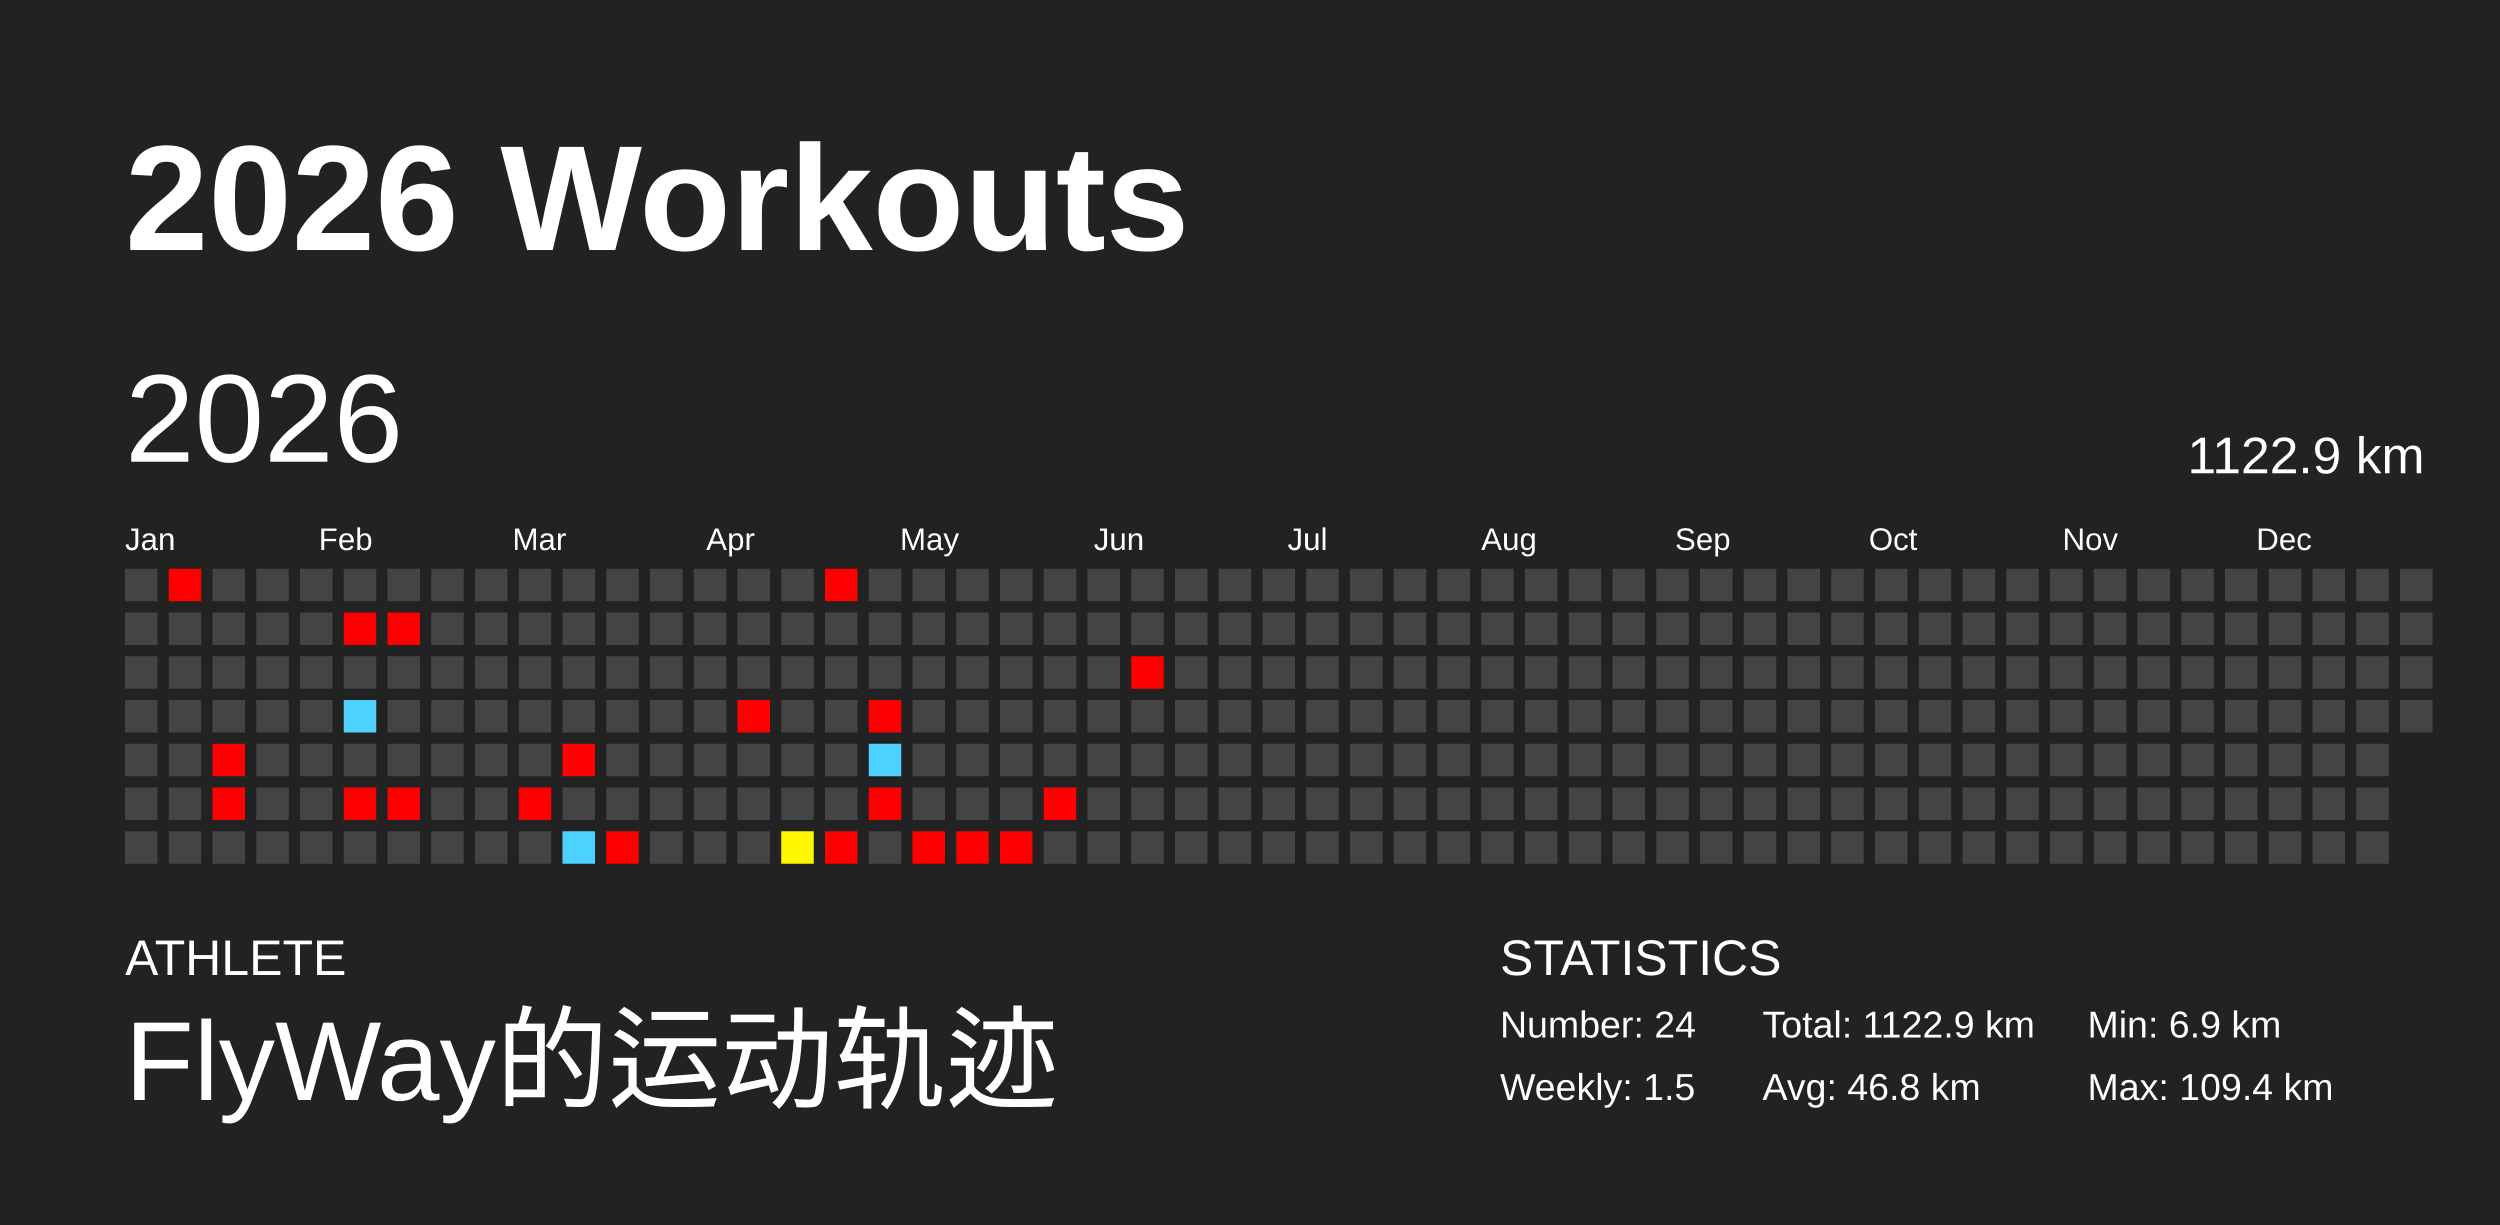
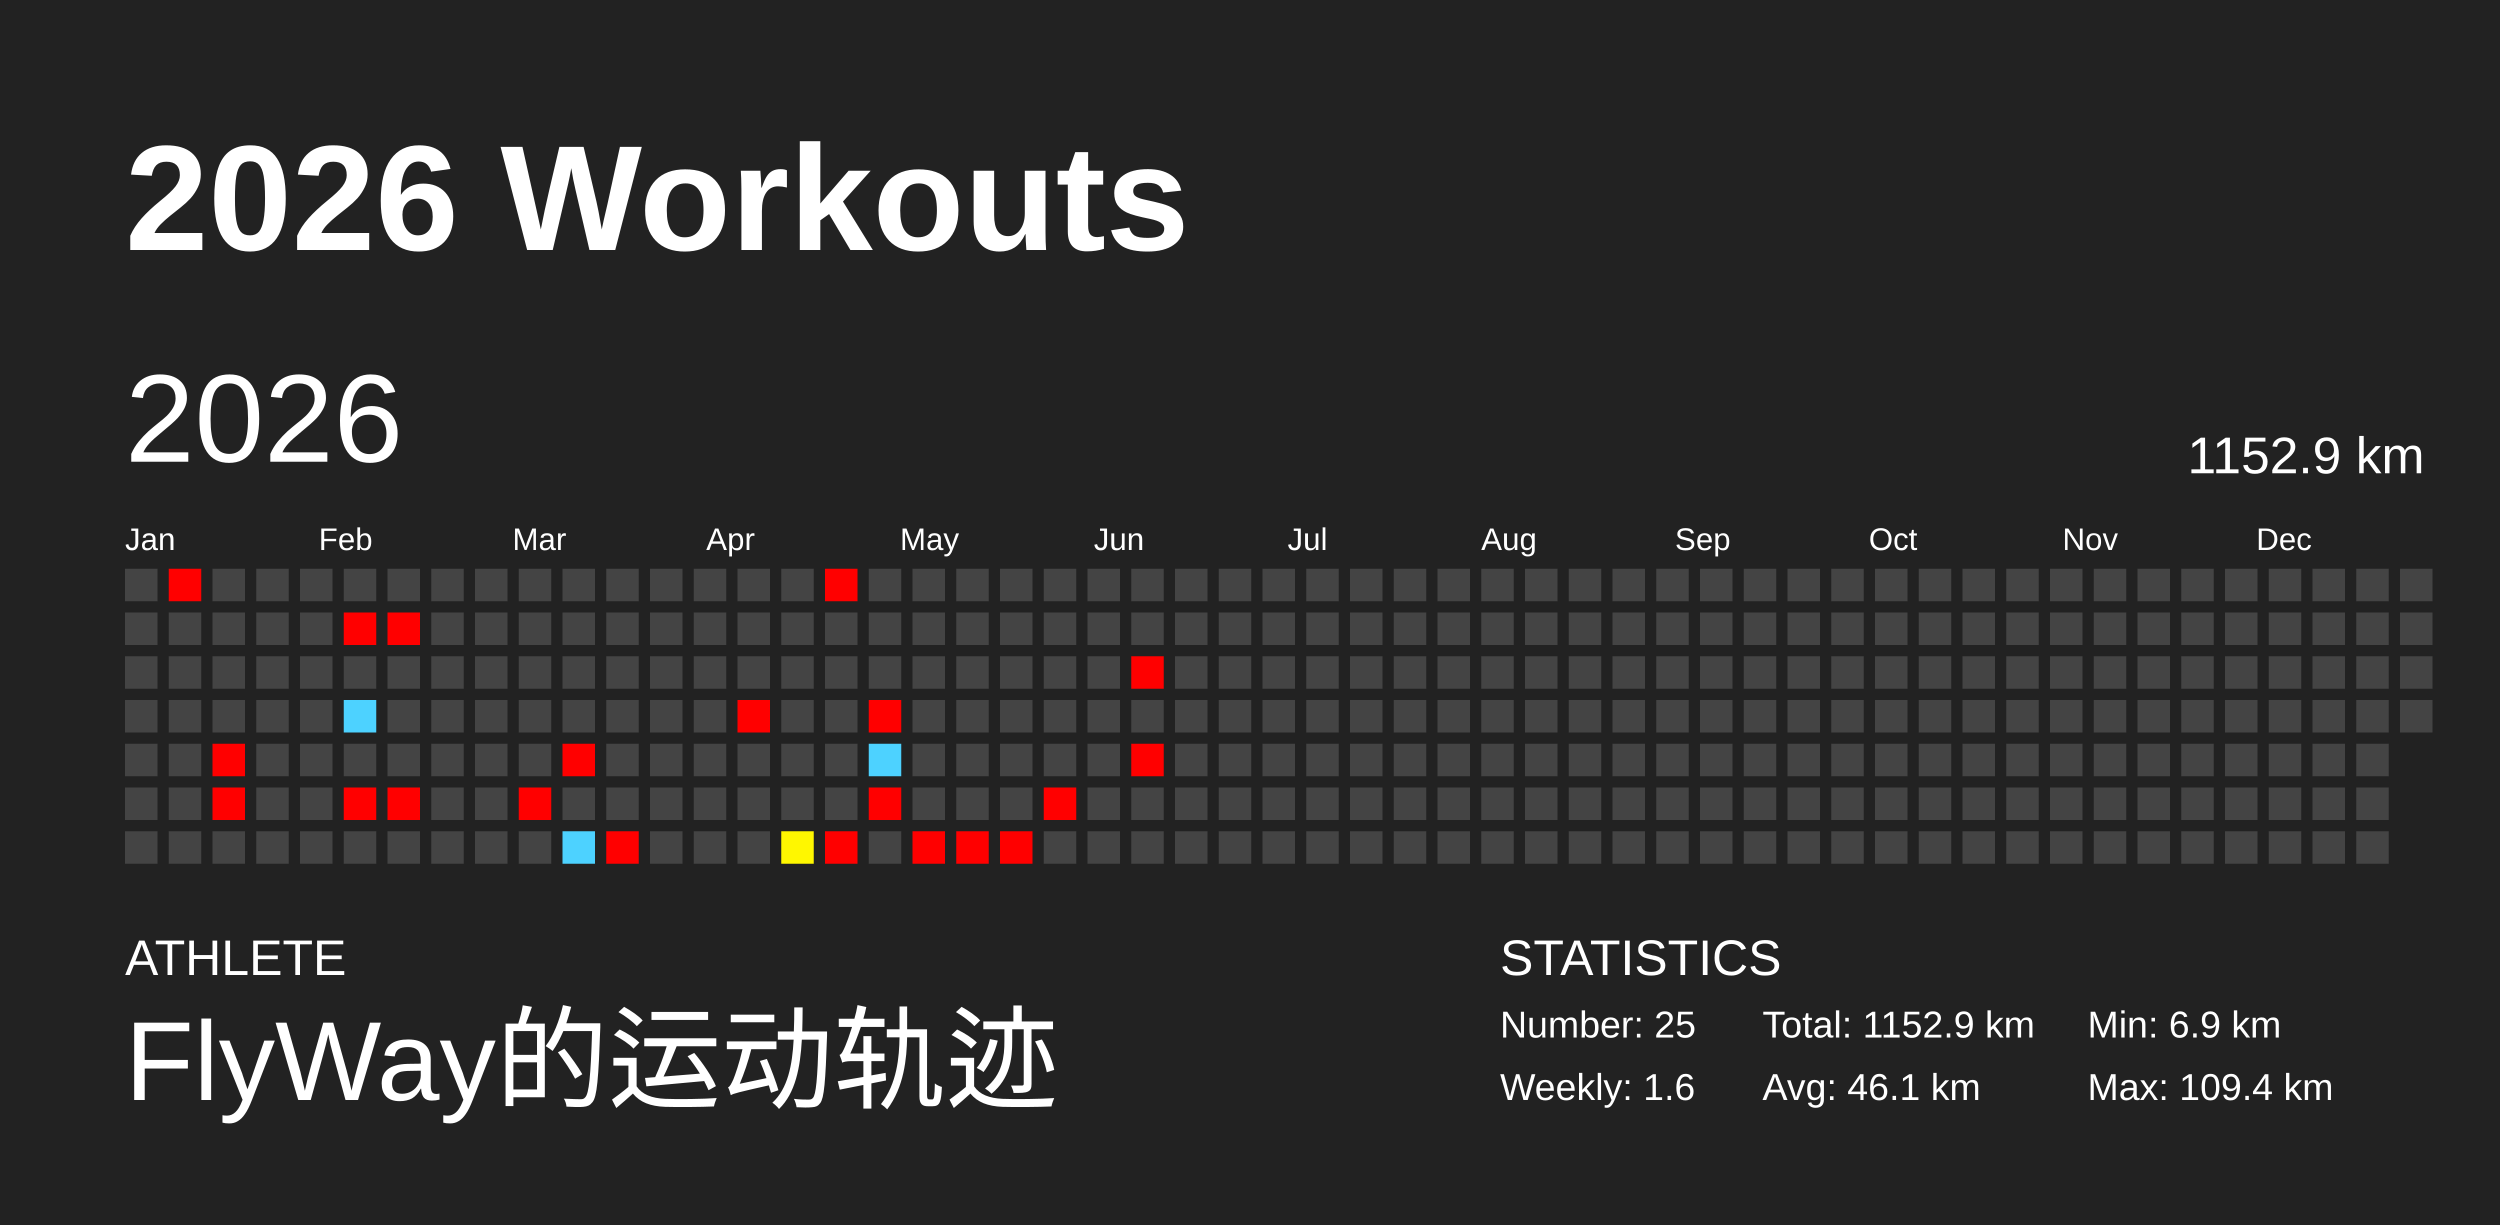
<svg xmlns="http://www.w3.org/2000/svg" baseProfile="full" height="98mm" version="1.1" viewBox="0,0,200,98" width="200mm">
  <defs />
  <rect fill="#222222" height="98" width="200" x="0" y="0" />
  <text fill="#FFFFFF" style="font-size:12px; font-family:Arial; font-weight:bold;" x="10" y="20">2026 Workouts</text>
  <text fill="#FFFFFF" style="font-size:4px; font-family:Arial" x="10" y="78">ATHLETE</text>
  <text fill="#FFFFFF" style="font-size:9px; font-family:Arial" x="10" y="88">FlyWay的运动轨迹</text>
  <text fill="#FFFFFF" style="font-size:4px; font-family:Arial" x="120" y="78">STATISTICS</text>
-   <text fill="#FFFFFF" style="font-size:3px; font-family:Arial" x="120" y="83">Number: 24</text>
-   <text fill="#FFFFFF" style="font-size:3px; font-family:Arial" x="120" y="88">Weekly: 1.5</text>
-   <text fill="#FFFFFF" style="font-size:3px; font-family:Arial" x="141" y="83">Total: 1122.9 km</text>
-   <text fill="#FFFFFF" style="font-size:3px; font-family:Arial" x="141" y="88">Avg: 46.8 km</text>
+   <text fill="#FFFFFF" style="font-size:3px; font-family:Arial" x="120" y="83">Number: 25</text>
+   <text fill="#FFFFFF" style="font-size:3px; font-family:Arial" x="120" y="88">Weekly: 1.6</text>
+   <text fill="#FFFFFF" style="font-size:3px; font-family:Arial" x="141" y="83">Total: 1152.9 km</text>
+   <text fill="#FFFFFF" style="font-size:3px; font-family:Arial" x="141" y="88">Avg: 46.1 km</text>
  <text fill="#FFFFFF" style="font-size:3px; font-family:Arial" x="167" y="83">Min: 6.9 km</text>
  <text fill="#FFFFFF" style="font-size:3px; font-family:Arial" x="167" y="88">Max: 109.4 km</text>
  <text dominant-baseline="hanging" fill="#FFFFFF" style="font-size:10.0px; font-family:Arial;" x="10" y="30">2026</text>
-   <text dominant-baseline="hanging" fill="#FFFFFF" style="font-size:4.125px; font-family:Arial;" x="175" y="35">1122.9 km</text>
+   <text dominant-baseline="hanging" fill="#FFFFFF" style="font-size:4.125px; font-family:Arial;" x="175" y="35">1152.9 km</text>
  <text fill="#FFFFFF" style="font-size:2.5px; font-family:Arial" x="10.0" y="44">Jan</text>
  <text fill="#FFFFFF" style="font-size:2.5px; font-family:Arial" x="25.5" y="44">Feb</text>
  <text fill="#FFFFFF" style="font-size:2.5px; font-family:Arial" x="41.0" y="44">Mar</text>
  <text fill="#FFFFFF" style="font-size:2.5px; font-family:Arial" x="56.5" y="44">Apr</text>
  <text fill="#FFFFFF" style="font-size:2.5px; font-family:Arial" x="72.0" y="44">May</text>
  <text fill="#FFFFFF" style="font-size:2.5px; font-family:Arial" x="87.5" y="44">Jun</text>
  <text fill="#FFFFFF" style="font-size:2.5px; font-family:Arial" x="103.0" y="44">Jul</text>
  <text fill="#FFFFFF" style="font-size:2.5px; font-family:Arial" x="118.5" y="44">Aug</text>
  <text fill="#FFFFFF" style="font-size:2.5px; font-family:Arial" x="134.0" y="44">Sep</text>
  <text fill="#FFFFFF" style="font-size:2.5px; font-family:Arial" x="149.5" y="44">Oct</text>
  <text fill="#FFFFFF" style="font-size:2.5px; font-family:Arial" x="165.0" y="44">Nov</text>
  <text fill="#FFFFFF" style="font-size:2.5px; font-family:Arial" x="180.5" y="44">Dec</text>
  <rect fill="#444444" height="2.6" width="2.6" x="10.0" y="45.5" />
  <rect fill="#444444" height="2.6" width="2.6" x="10.0" y="49.0" />
  <rect fill="#444444" height="2.6" width="2.6" x="10.0" y="52.5" />
  <rect fill="#444444" height="2.6" width="2.6" x="10.0" y="56.0" />
  <rect fill="#444444" height="2.6" width="2.6" x="10.0" y="59.5" />
  <rect fill="#444444" height="2.6" width="2.6" x="10.0" y="63.0" />
  <rect fill="#444444" height="2.6" width="2.6" x="10.0" y="66.5" />
  <rect fill="red" height="2.6" width="2.6" x="13.5" y="45.5" />
  <rect fill="#444444" height="2.6" width="2.6" x="13.5" y="49.0" />
  <rect fill="#444444" height="2.6" width="2.6" x="13.5" y="52.5" />
  <rect fill="#444444" height="2.6" width="2.6" x="13.5" y="56.0" />
  <rect fill="#444444" height="2.6" width="2.6" x="13.5" y="59.5" />
  <rect fill="#444444" height="2.6" width="2.6" x="13.5" y="63.0" />
  <rect fill="#444444" height="2.6" width="2.6" x="13.5" y="66.5" />
  <rect fill="#444444" height="2.6" width="2.6" x="17.0" y="45.5" />
  <rect fill="#444444" height="2.6" width="2.6" x="17.0" y="49.0" />
  <rect fill="#444444" height="2.6" width="2.6" x="17.0" y="52.5" />
  <rect fill="#444444" height="2.6" width="2.6" x="17.0" y="56.0" />
  <rect fill="red" height="2.6" width="2.6" x="17.0" y="59.5" />
  <rect fill="red" height="2.6" width="2.6" x="17.0" y="63.0" />
  <rect fill="#444444" height="2.6" width="2.6" x="17.0" y="66.5" />
  <rect fill="#444444" height="2.6" width="2.6" x="20.5" y="45.5" />
  <rect fill="#444444" height="2.6" width="2.6" x="20.5" y="49.0" />
  <rect fill="#444444" height="2.6" width="2.6" x="20.5" y="52.5" />
  <rect fill="#444444" height="2.6" width="2.6" x="20.5" y="56.0" />
  <rect fill="#444444" height="2.6" width="2.6" x="20.5" y="59.5" />
  <rect fill="#444444" height="2.6" width="2.6" x="20.5" y="63.0" />
  <rect fill="#444444" height="2.6" width="2.6" x="20.5" y="66.5" />
  <rect fill="#444444" height="2.6" width="2.6" x="24.0" y="45.5" />
  <rect fill="#444444" height="2.6" width="2.6" x="24.0" y="49.0" />
  <rect fill="#444444" height="2.6" width="2.6" x="24.0" y="52.5" />
  <rect fill="#444444" height="2.6" width="2.6" x="24.0" y="56.0" />
  <rect fill="#444444" height="2.6" width="2.6" x="24.0" y="59.5" />
  <rect fill="#444444" height="2.6" width="2.6" x="24.0" y="63.0" />
  <rect fill="#444444" height="2.6" width="2.6" x="24.0" y="66.5" />
  <rect fill="#444444" height="2.6" width="2.6" x="27.5" y="45.5" />
  <rect fill="red" height="2.6" width="2.6" x="27.5" y="49.0" />
  <rect fill="#444444" height="2.6" width="2.6" x="27.5" y="52.5" />
  <rect fill="#4dd2ff" height="2.6" width="2.6" x="27.5" y="56.0" />
  <rect fill="#444444" height="2.6" width="2.6" x="27.5" y="59.5" />
  <rect fill="red" height="2.6" width="2.6" x="27.5" y="63.0" />
  <rect fill="#444444" height="2.6" width="2.6" x="27.5" y="66.5" />
  <rect fill="#444444" height="2.6" width="2.6" x="31.0" y="45.5" />
  <rect fill="red" height="2.6" width="2.6" x="31.0" y="49.0" />
  <rect fill="#444444" height="2.6" width="2.6" x="31.0" y="52.5" />
  <rect fill="#444444" height="2.6" width="2.6" x="31.0" y="56.0" />
  <rect fill="#444444" height="2.6" width="2.6" x="31.0" y="59.5" />
  <rect fill="red" height="2.6" width="2.6" x="31.0" y="63.0" />
  <rect fill="#444444" height="2.6" width="2.6" x="31.0" y="66.5" />
  <rect fill="#444444" height="2.6" width="2.6" x="34.5" y="45.5" />
  <rect fill="#444444" height="2.6" width="2.6" x="34.5" y="49.0" />
  <rect fill="#444444" height="2.6" width="2.6" x="34.5" y="52.5" />
  <rect fill="#444444" height="2.6" width="2.6" x="34.5" y="56.0" />
  <rect fill="#444444" height="2.6" width="2.6" x="34.5" y="59.5" />
  <rect fill="#444444" height="2.6" width="2.6" x="34.5" y="63.0" />
  <rect fill="#444444" height="2.6" width="2.6" x="34.5" y="66.5" />
  <rect fill="#444444" height="2.6" width="2.6" x="38.0" y="45.5" />
  <rect fill="#444444" height="2.6" width="2.6" x="38.0" y="49.0" />
  <rect fill="#444444" height="2.6" width="2.6" x="38.0" y="52.5" />
  <rect fill="#444444" height="2.6" width="2.6" x="38.0" y="56.0" />
  <rect fill="#444444" height="2.6" width="2.6" x="38.0" y="59.5" />
  <rect fill="#444444" height="2.6" width="2.6" x="38.0" y="63.0" />
  <rect fill="#444444" height="2.6" width="2.6" x="38.0" y="66.5" />
  <rect fill="#444444" height="2.6" width="2.6" x="41.5" y="45.5" />
  <rect fill="#444444" height="2.6" width="2.6" x="41.5" y="49.0" />
  <rect fill="#444444" height="2.6" width="2.6" x="41.5" y="52.5" />
  <rect fill="#444444" height="2.6" width="2.6" x="41.5" y="56.0" />
  <rect fill="#444444" height="2.6" width="2.6" x="41.5" y="59.5" />
  <rect fill="red" height="2.6" width="2.6" x="41.5" y="63.0" />
  <rect fill="#444444" height="2.6" width="2.6" x="41.5" y="66.5" />
  <rect fill="#444444" height="2.6" width="2.6" x="45.0" y="45.5" />
  <rect fill="#444444" height="2.6" width="2.6" x="45.0" y="49.0" />
  <rect fill="#444444" height="2.6" width="2.6" x="45.0" y="52.5" />
  <rect fill="#444444" height="2.6" width="2.6" x="45.0" y="56.0" />
  <rect fill="red" height="2.6" width="2.6" x="45.0" y="59.5" />
  <rect fill="#444444" height="2.6" width="2.6" x="45.0" y="63.0" />
  <rect fill="#4dd2ff" height="2.6" width="2.6" x="45.0" y="66.5" />
  <rect fill="#444444" height="2.6" width="2.6" x="48.5" y="45.5" />
  <rect fill="#444444" height="2.6" width="2.6" x="48.5" y="49.0" />
  <rect fill="#444444" height="2.6" width="2.6" x="48.5" y="52.5" />
  <rect fill="#444444" height="2.6" width="2.6" x="48.5" y="56.0" />
  <rect fill="#444444" height="2.6" width="2.6" x="48.5" y="59.5" />
  <rect fill="#444444" height="2.6" width="2.6" x="48.5" y="63.0" />
  <rect fill="red" height="2.6" width="2.6" x="48.5" y="66.5" />
  <rect fill="#444444" height="2.6" width="2.6" x="52.0" y="45.5" />
  <rect fill="#444444" height="2.6" width="2.6" x="52.0" y="49.0" />
  <rect fill="#444444" height="2.6" width="2.6" x="52.0" y="52.5" />
  <rect fill="#444444" height="2.6" width="2.6" x="52.0" y="56.0" />
  <rect fill="#444444" height="2.6" width="2.6" x="52.0" y="59.5" />
  <rect fill="#444444" height="2.6" width="2.6" x="52.0" y="63.0" />
  <rect fill="#444444" height="2.6" width="2.6" x="52.0" y="66.5" />
  <rect fill="#444444" height="2.6" width="2.6" x="55.5" y="45.5" />
  <rect fill="#444444" height="2.6" width="2.6" x="55.5" y="49.0" />
  <rect fill="#444444" height="2.6" width="2.6" x="55.5" y="52.5" />
  <rect fill="#444444" height="2.6" width="2.6" x="55.5" y="56.0" />
  <rect fill="#444444" height="2.6" width="2.6" x="55.5" y="59.5" />
  <rect fill="#444444" height="2.6" width="2.6" x="55.5" y="63.0" />
  <rect fill="#444444" height="2.6" width="2.6" x="55.5" y="66.5" />
  <rect fill="#444444" height="2.6" width="2.6" x="59.0" y="45.5" />
  <rect fill="#444444" height="2.6" width="2.6" x="59.0" y="49.0" />
  <rect fill="#444444" height="2.6" width="2.6" x="59.0" y="52.5" />
  <rect fill="red" height="2.6" width="2.6" x="59.0" y="56.0" />
  <rect fill="#444444" height="2.6" width="2.6" x="59.0" y="59.5" />
  <rect fill="#444444" height="2.6" width="2.6" x="59.0" y="63.0" />
  <rect fill="#444444" height="2.6" width="2.6" x="59.0" y="66.5" />
  <rect fill="#444444" height="2.6" width="2.6" x="62.5" y="45.5" />
  <rect fill="#444444" height="2.6" width="2.6" x="62.5" y="49.0" />
  <rect fill="#444444" height="2.6" width="2.6" x="62.5" y="52.5" />
  <rect fill="#444444" height="2.6" width="2.6" x="62.5" y="56.0" />
  <rect fill="#444444" height="2.6" width="2.6" x="62.5" y="59.5" />
  <rect fill="#444444" height="2.6" width="2.6" x="62.5" y="63.0" />
  <rect fill="#fff700" height="2.6" width="2.6" x="62.5" y="66.5" />
  <rect fill="red" height="2.6" width="2.6" x="66.0" y="45.5" />
  <rect fill="#444444" height="2.6" width="2.6" x="66.0" y="49.0" />
  <rect fill="#444444" height="2.6" width="2.6" x="66.0" y="52.5" />
  <rect fill="#444444" height="2.6" width="2.6" x="66.0" y="56.0" />
  <rect fill="#444444" height="2.6" width="2.6" x="66.0" y="59.5" />
  <rect fill="#444444" height="2.6" width="2.6" x="66.0" y="63.0" />
  <rect fill="red" height="2.6" width="2.6" x="66.0" y="66.5" />
  <rect fill="#444444" height="2.6" width="2.6" x="69.5" y="45.5" />
  <rect fill="#444444" height="2.6" width="2.6" x="69.5" y="49.0" />
  <rect fill="#444444" height="2.6" width="2.6" x="69.5" y="52.5" />
  <rect fill="red" height="2.6" width="2.6" x="69.5" y="56.0" />
  <rect fill="#4dd2ff" height="2.6" width="2.6" x="69.5" y="59.5" />
  <rect fill="red" height="2.6" width="2.6" x="69.5" y="63.0" />
  <rect fill="#444444" height="2.6" width="2.6" x="69.5" y="66.5" />
  <rect fill="#444444" height="2.6" width="2.6" x="73.0" y="45.5" />
  <rect fill="#444444" height="2.6" width="2.6" x="73.0" y="49.0" />
  <rect fill="#444444" height="2.6" width="2.6" x="73.0" y="52.5" />
  <rect fill="#444444" height="2.6" width="2.6" x="73.0" y="56.0" />
  <rect fill="#444444" height="2.6" width="2.6" x="73.0" y="59.5" />
  <rect fill="#444444" height="2.6" width="2.6" x="73.0" y="63.0" />
  <rect fill="red" height="2.6" width="2.6" x="73.0" y="66.5" />
  <rect fill="#444444" height="2.6" width="2.6" x="76.5" y="45.5" />
  <rect fill="#444444" height="2.6" width="2.6" x="76.5" y="49.0" />
  <rect fill="#444444" height="2.6" width="2.6" x="76.5" y="52.5" />
  <rect fill="#444444" height="2.6" width="2.6" x="76.5" y="56.0" />
  <rect fill="#444444" height="2.6" width="2.6" x="76.5" y="59.5" />
  <rect fill="#444444" height="2.6" width="2.6" x="76.5" y="63.0" />
  <rect fill="red" height="2.6" width="2.6" x="76.5" y="66.5" />
  <rect fill="#444444" height="2.6" width="2.6" x="80.0" y="45.5" />
  <rect fill="#444444" height="2.6" width="2.6" x="80.0" y="49.0" />
  <rect fill="#444444" height="2.6" width="2.6" x="80.0" y="52.5" />
  <rect fill="#444444" height="2.6" width="2.6" x="80.0" y="56.0" />
  <rect fill="#444444" height="2.6" width="2.6" x="80.0" y="59.5" />
  <rect fill="#444444" height="2.6" width="2.6" x="80.0" y="63.0" />
  <rect fill="red" height="2.6" width="2.6" x="80.0" y="66.5" />
  <rect fill="#444444" height="2.6" width="2.6" x="83.5" y="45.5" />
  <rect fill="#444444" height="2.6" width="2.6" x="83.5" y="49.0" />
  <rect fill="#444444" height="2.6" width="2.6" x="83.5" y="52.5" />
  <rect fill="#444444" height="2.6" width="2.6" x="83.5" y="56.0" />
  <rect fill="#444444" height="2.6" width="2.6" x="83.5" y="59.5" />
  <rect fill="red" height="2.6" width="2.6" x="83.5" y="63.0" />
  <rect fill="#444444" height="2.6" width="2.6" x="83.5" y="66.5" />
  <rect fill="#444444" height="2.6" width="2.6" x="87.0" y="45.5" />
  <rect fill="#444444" height="2.6" width="2.6" x="87.0" y="49.0" />
  <rect fill="#444444" height="2.6" width="2.6" x="87.0" y="52.5" />
  <rect fill="#444444" height="2.6" width="2.6" x="87.0" y="56.0" />
  <rect fill="#444444" height="2.6" width="2.6" x="87.0" y="59.5" />
  <rect fill="#444444" height="2.6" width="2.6" x="87.0" y="63.0" />
  <rect fill="#444444" height="2.6" width="2.6" x="87.0" y="66.5" />
  <rect fill="#444444" height="2.6" width="2.6" x="90.5" y="45.5" />
  <rect fill="#444444" height="2.6" width="2.6" x="90.5" y="49.0" />
  <rect fill="red" height="2.6" width="2.6" x="90.5" y="52.5" />
  <rect fill="#444444" height="2.6" width="2.6" x="90.5" y="56.0" />
-   <rect fill="#444444" height="2.6" width="2.6" x="90.5" y="59.5" />
+   <rect fill="red" height="2.6" width="2.6" x="90.5" y="59.5" />
  <rect fill="#444444" height="2.6" width="2.6" x="90.5" y="63.0" />
  <rect fill="#444444" height="2.6" width="2.6" x="90.5" y="66.5" />
  <rect fill="#444444" height="2.6" width="2.6" x="94.0" y="45.5" />
  <rect fill="#444444" height="2.6" width="2.6" x="94.0" y="49.0" />
  <rect fill="#444444" height="2.6" width="2.6" x="94.0" y="52.5" />
  <rect fill="#444444" height="2.6" width="2.6" x="94.0" y="56.0" />
  <rect fill="#444444" height="2.6" width="2.6" x="94.0" y="59.5" />
  <rect fill="#444444" height="2.6" width="2.6" x="94.0" y="63.0" />
  <rect fill="#444444" height="2.6" width="2.6" x="94.0" y="66.5" />
  <rect fill="#444444" height="2.6" width="2.6" x="97.5" y="45.5" />
  <rect fill="#444444" height="2.6" width="2.6" x="97.5" y="49.0" />
  <rect fill="#444444" height="2.6" width="2.6" x="97.5" y="52.5" />
  <rect fill="#444444" height="2.6" width="2.6" x="97.5" y="56.0" />
  <rect fill="#444444" height="2.6" width="2.6" x="97.5" y="59.5" />
  <rect fill="#444444" height="2.6" width="2.6" x="97.5" y="63.0" />
  <rect fill="#444444" height="2.6" width="2.6" x="97.5" y="66.5" />
  <rect fill="#444444" height="2.6" width="2.6" x="101.0" y="45.5" />
  <rect fill="#444444" height="2.6" width="2.6" x="101.0" y="49.0" />
  <rect fill="#444444" height="2.6" width="2.6" x="101.0" y="52.5" />
  <rect fill="#444444" height="2.6" width="2.6" x="101.0" y="56.0" />
  <rect fill="#444444" height="2.6" width="2.6" x="101.0" y="59.5" />
  <rect fill="#444444" height="2.6" width="2.6" x="101.0" y="63.0" />
  <rect fill="#444444" height="2.6" width="2.6" x="101.0" y="66.5" />
  <rect fill="#444444" height="2.6" width="2.6" x="104.5" y="45.5" />
  <rect fill="#444444" height="2.6" width="2.6" x="104.5" y="49.0" />
  <rect fill="#444444" height="2.6" width="2.6" x="104.5" y="52.5" />
  <rect fill="#444444" height="2.6" width="2.6" x="104.5" y="56.0" />
  <rect fill="#444444" height="2.6" width="2.6" x="104.5" y="59.5" />
  <rect fill="#444444" height="2.6" width="2.6" x="104.5" y="63.0" />
  <rect fill="#444444" height="2.6" width="2.6" x="104.5" y="66.5" />
  <rect fill="#444444" height="2.6" width="2.6" x="108.0" y="45.5" />
  <rect fill="#444444" height="2.6" width="2.6" x="108.0" y="49.0" />
  <rect fill="#444444" height="2.6" width="2.6" x="108.0" y="52.5" />
  <rect fill="#444444" height="2.6" width="2.6" x="108.0" y="56.0" />
  <rect fill="#444444" height="2.6" width="2.6" x="108.0" y="59.5" />
  <rect fill="#444444" height="2.6" width="2.6" x="108.0" y="63.0" />
  <rect fill="#444444" height="2.6" width="2.6" x="108.0" y="66.5" />
  <rect fill="#444444" height="2.6" width="2.6" x="111.5" y="45.5" />
  <rect fill="#444444" height="2.6" width="2.6" x="111.5" y="49.0" />
  <rect fill="#444444" height="2.6" width="2.6" x="111.5" y="52.5" />
  <rect fill="#444444" height="2.6" width="2.6" x="111.5" y="56.0" />
  <rect fill="#444444" height="2.6" width="2.6" x="111.5" y="59.5" />
  <rect fill="#444444" height="2.6" width="2.6" x="111.5" y="63.0" />
  <rect fill="#444444" height="2.6" width="2.6" x="111.5" y="66.5" />
  <rect fill="#444444" height="2.6" width="2.6" x="115.0" y="45.5" />
  <rect fill="#444444" height="2.6" width="2.6" x="115.0" y="49.0" />
  <rect fill="#444444" height="2.6" width="2.6" x="115.0" y="52.5" />
  <rect fill="#444444" height="2.6" width="2.6" x="115.0" y="56.0" />
  <rect fill="#444444" height="2.6" width="2.6" x="115.0" y="59.5" />
  <rect fill="#444444" height="2.6" width="2.6" x="115.0" y="63.0" />
  <rect fill="#444444" height="2.6" width="2.6" x="115.0" y="66.5" />
  <rect fill="#444444" height="2.6" width="2.6" x="118.5" y="45.5" />
  <rect fill="#444444" height="2.6" width="2.6" x="118.5" y="49.0" />
  <rect fill="#444444" height="2.6" width="2.6" x="118.5" y="52.5" />
  <rect fill="#444444" height="2.6" width="2.6" x="118.5" y="56.0" />
  <rect fill="#444444" height="2.6" width="2.6" x="118.5" y="59.5" />
  <rect fill="#444444" height="2.6" width="2.6" x="118.5" y="63.0" />
  <rect fill="#444444" height="2.6" width="2.6" x="118.5" y="66.5" />
  <rect fill="#444444" height="2.6" width="2.6" x="122.0" y="45.5" />
  <rect fill="#444444" height="2.6" width="2.6" x="122.0" y="49.0" />
  <rect fill="#444444" height="2.6" width="2.6" x="122.0" y="52.5" />
  <rect fill="#444444" height="2.6" width="2.6" x="122.0" y="56.0" />
  <rect fill="#444444" height="2.6" width="2.6" x="122.0" y="59.5" />
  <rect fill="#444444" height="2.6" width="2.6" x="122.0" y="63.0" />
  <rect fill="#444444" height="2.6" width="2.6" x="122.0" y="66.5" />
  <rect fill="#444444" height="2.6" width="2.6" x="125.5" y="45.5" />
  <rect fill="#444444" height="2.6" width="2.6" x="125.5" y="49.0" />
  <rect fill="#444444" height="2.6" width="2.6" x="125.5" y="52.5" />
  <rect fill="#444444" height="2.6" width="2.6" x="125.5" y="56.0" />
  <rect fill="#444444" height="2.6" width="2.6" x="125.5" y="59.5" />
  <rect fill="#444444" height="2.6" width="2.6" x="125.5" y="63.0" />
  <rect fill="#444444" height="2.6" width="2.6" x="125.5" y="66.5" />
  <rect fill="#444444" height="2.6" width="2.6" x="129.0" y="45.5" />
  <rect fill="#444444" height="2.6" width="2.6" x="129.0" y="49.0" />
  <rect fill="#444444" height="2.6" width="2.6" x="129.0" y="52.5" />
  <rect fill="#444444" height="2.6" width="2.6" x="129.0" y="56.0" />
  <rect fill="#444444" height="2.6" width="2.6" x="129.0" y="59.5" />
  <rect fill="#444444" height="2.6" width="2.6" x="129.0" y="63.0" />
  <rect fill="#444444" height="2.6" width="2.6" x="129.0" y="66.5" />
  <rect fill="#444444" height="2.6" width="2.6" x="132.5" y="45.5" />
  <rect fill="#444444" height="2.6" width="2.6" x="132.5" y="49.0" />
  <rect fill="#444444" height="2.6" width="2.6" x="132.5" y="52.5" />
  <rect fill="#444444" height="2.6" width="2.6" x="132.5" y="56.0" />
  <rect fill="#444444" height="2.6" width="2.6" x="132.5" y="59.5" />
  <rect fill="#444444" height="2.6" width="2.6" x="132.5" y="63.0" />
  <rect fill="#444444" height="2.6" width="2.6" x="132.5" y="66.5" />
  <rect fill="#444444" height="2.6" width="2.6" x="136.0" y="45.5" />
  <rect fill="#444444" height="2.6" width="2.6" x="136.0" y="49.0" />
  <rect fill="#444444" height="2.6" width="2.6" x="136.0" y="52.5" />
  <rect fill="#444444" height="2.6" width="2.6" x="136.0" y="56.0" />
  <rect fill="#444444" height="2.6" width="2.6" x="136.0" y="59.5" />
  <rect fill="#444444" height="2.6" width="2.6" x="136.0" y="63.0" />
  <rect fill="#444444" height="2.6" width="2.6" x="136.0" y="66.5" />
  <rect fill="#444444" height="2.6" width="2.6" x="139.5" y="45.5" />
  <rect fill="#444444" height="2.6" width="2.6" x="139.5" y="49.0" />
  <rect fill="#444444" height="2.6" width="2.6" x="139.5" y="52.5" />
  <rect fill="#444444" height="2.6" width="2.6" x="139.5" y="56.0" />
  <rect fill="#444444" height="2.6" width="2.6" x="139.5" y="59.5" />
  <rect fill="#444444" height="2.6" width="2.6" x="139.5" y="63.0" />
  <rect fill="#444444" height="2.6" width="2.6" x="139.5" y="66.5" />
  <rect fill="#444444" height="2.6" width="2.6" x="143.0" y="45.5" />
  <rect fill="#444444" height="2.6" width="2.6" x="143.0" y="49.0" />
  <rect fill="#444444" height="2.6" width="2.6" x="143.0" y="52.5" />
  <rect fill="#444444" height="2.6" width="2.6" x="143.0" y="56.0" />
  <rect fill="#444444" height="2.6" width="2.6" x="143.0" y="59.5" />
  <rect fill="#444444" height="2.6" width="2.6" x="143.0" y="63.0" />
  <rect fill="#444444" height="2.6" width="2.6" x="143.0" y="66.5" />
  <rect fill="#444444" height="2.6" width="2.6" x="146.5" y="45.5" />
  <rect fill="#444444" height="2.6" width="2.6" x="146.5" y="49.0" />
  <rect fill="#444444" height="2.6" width="2.6" x="146.5" y="52.5" />
  <rect fill="#444444" height="2.6" width="2.6" x="146.5" y="56.0" />
  <rect fill="#444444" height="2.6" width="2.6" x="146.5" y="59.5" />
  <rect fill="#444444" height="2.6" width="2.6" x="146.5" y="63.0" />
  <rect fill="#444444" height="2.6" width="2.6" x="146.5" y="66.5" />
  <rect fill="#444444" height="2.6" width="2.6" x="150.0" y="45.5" />
  <rect fill="#444444" height="2.6" width="2.6" x="150.0" y="49.0" />
  <rect fill="#444444" height="2.6" width="2.6" x="150.0" y="52.5" />
  <rect fill="#444444" height="2.6" width="2.6" x="150.0" y="56.0" />
  <rect fill="#444444" height="2.6" width="2.6" x="150.0" y="59.5" />
  <rect fill="#444444" height="2.6" width="2.6" x="150.0" y="63.0" />
  <rect fill="#444444" height="2.6" width="2.6" x="150.0" y="66.5" />
  <rect fill="#444444" height="2.6" width="2.6" x="153.5" y="45.5" />
  <rect fill="#444444" height="2.6" width="2.6" x="153.5" y="49.0" />
  <rect fill="#444444" height="2.6" width="2.6" x="153.5" y="52.5" />
  <rect fill="#444444" height="2.6" width="2.6" x="153.5" y="56.0" />
  <rect fill="#444444" height="2.6" width="2.6" x="153.5" y="59.5" />
  <rect fill="#444444" height="2.6" width="2.6" x="153.5" y="63.0" />
  <rect fill="#444444" height="2.6" width="2.6" x="153.5" y="66.5" />
  <rect fill="#444444" height="2.6" width="2.6" x="157.0" y="45.5" />
  <rect fill="#444444" height="2.6" width="2.6" x="157.0" y="49.0" />
  <rect fill="#444444" height="2.6" width="2.6" x="157.0" y="52.5" />
  <rect fill="#444444" height="2.6" width="2.6" x="157.0" y="56.0" />
  <rect fill="#444444" height="2.6" width="2.6" x="157.0" y="59.5" />
  <rect fill="#444444" height="2.6" width="2.6" x="157.0" y="63.0" />
  <rect fill="#444444" height="2.6" width="2.6" x="157.0" y="66.5" />
  <rect fill="#444444" height="2.6" width="2.6" x="160.5" y="45.5" />
  <rect fill="#444444" height="2.6" width="2.6" x="160.5" y="49.0" />
  <rect fill="#444444" height="2.6" width="2.6" x="160.5" y="52.5" />
  <rect fill="#444444" height="2.6" width="2.6" x="160.5" y="56.0" />
  <rect fill="#444444" height="2.6" width="2.6" x="160.5" y="59.5" />
  <rect fill="#444444" height="2.6" width="2.6" x="160.5" y="63.0" />
  <rect fill="#444444" height="2.6" width="2.6" x="160.5" y="66.5" />
  <rect fill="#444444" height="2.6" width="2.6" x="164.0" y="45.5" />
  <rect fill="#444444" height="2.6" width="2.6" x="164.0" y="49.0" />
  <rect fill="#444444" height="2.6" width="2.6" x="164.0" y="52.5" />
  <rect fill="#444444" height="2.6" width="2.6" x="164.0" y="56.0" />
  <rect fill="#444444" height="2.6" width="2.6" x="164.0" y="59.5" />
  <rect fill="#444444" height="2.6" width="2.6" x="164.0" y="63.0" />
  <rect fill="#444444" height="2.6" width="2.6" x="164.0" y="66.5" />
  <rect fill="#444444" height="2.6" width="2.6" x="167.5" y="45.5" />
  <rect fill="#444444" height="2.6" width="2.6" x="167.5" y="49.0" />
  <rect fill="#444444" height="2.6" width="2.6" x="167.5" y="52.5" />
  <rect fill="#444444" height="2.6" width="2.6" x="167.5" y="56.0" />
  <rect fill="#444444" height="2.6" width="2.6" x="167.5" y="59.5" />
  <rect fill="#444444" height="2.6" width="2.6" x="167.5" y="63.0" />
  <rect fill="#444444" height="2.6" width="2.6" x="167.5" y="66.5" />
  <rect fill="#444444" height="2.6" width="2.6" x="171.0" y="45.5" />
  <rect fill="#444444" height="2.6" width="2.6" x="171.0" y="49.0" />
  <rect fill="#444444" height="2.6" width="2.6" x="171.0" y="52.5" />
  <rect fill="#444444" height="2.6" width="2.6" x="171.0" y="56.0" />
  <rect fill="#444444" height="2.6" width="2.6" x="171.0" y="59.5" />
  <rect fill="#444444" height="2.6" width="2.6" x="171.0" y="63.0" />
  <rect fill="#444444" height="2.6" width="2.6" x="171.0" y="66.5" />
  <rect fill="#444444" height="2.6" width="2.6" x="174.5" y="45.5" />
  <rect fill="#444444" height="2.6" width="2.6" x="174.5" y="49.0" />
  <rect fill="#444444" height="2.6" width="2.6" x="174.5" y="52.5" />
  <rect fill="#444444" height="2.6" width="2.6" x="174.5" y="56.0" />
  <rect fill="#444444" height="2.6" width="2.6" x="174.5" y="59.5" />
  <rect fill="#444444" height="2.6" width="2.6" x="174.5" y="63.0" />
  <rect fill="#444444" height="2.6" width="2.6" x="174.5" y="66.5" />
  <rect fill="#444444" height="2.6" width="2.6" x="178.0" y="45.5" />
  <rect fill="#444444" height="2.6" width="2.6" x="178.0" y="49.0" />
  <rect fill="#444444" height="2.6" width="2.6" x="178.0" y="52.5" />
  <rect fill="#444444" height="2.6" width="2.6" x="178.0" y="56.0" />
  <rect fill="#444444" height="2.6" width="2.6" x="178.0" y="59.5" />
  <rect fill="#444444" height="2.6" width="2.6" x="178.0" y="63.0" />
  <rect fill="#444444" height="2.6" width="2.6" x="178.0" y="66.5" />
  <rect fill="#444444" height="2.6" width="2.6" x="181.5" y="45.5" />
  <rect fill="#444444" height="2.6" width="2.6" x="181.5" y="49.0" />
  <rect fill="#444444" height="2.6" width="2.6" x="181.5" y="52.5" />
  <rect fill="#444444" height="2.6" width="2.6" x="181.5" y="56.0" />
  <rect fill="#444444" height="2.6" width="2.6" x="181.5" y="59.5" />
  <rect fill="#444444" height="2.6" width="2.6" x="181.5" y="63.0" />
  <rect fill="#444444" height="2.6" width="2.6" x="181.5" y="66.5" />
  <rect fill="#444444" height="2.6" width="2.6" x="185.0" y="45.5" />
  <rect fill="#444444" height="2.6" width="2.6" x="185.0" y="49.0" />
  <rect fill="#444444" height="2.6" width="2.6" x="185.0" y="52.5" />
  <rect fill="#444444" height="2.6" width="2.6" x="185.0" y="56.0" />
  <rect fill="#444444" height="2.6" width="2.6" x="185.0" y="59.5" />
  <rect fill="#444444" height="2.6" width="2.6" x="185.0" y="63.0" />
  <rect fill="#444444" height="2.6" width="2.6" x="185.0" y="66.5" />
  <rect fill="#444444" height="2.6" width="2.6" x="188.5" y="45.5" />
  <rect fill="#444444" height="2.6" width="2.6" x="188.5" y="49.0" />
  <rect fill="#444444" height="2.6" width="2.6" x="188.5" y="52.5" />
  <rect fill="#444444" height="2.6" width="2.6" x="188.5" y="56.0" />
  <rect fill="#444444" height="2.6" width="2.6" x="188.5" y="59.5" />
  <rect fill="#444444" height="2.6" width="2.6" x="188.5" y="63.0" />
  <rect fill="#444444" height="2.6" width="2.6" x="188.5" y="66.5" />
  <rect fill="#444444" height="2.6" width="2.6" x="192.0" y="45.5" />
  <rect fill="#444444" height="2.6" width="2.6" x="192.0" y="49.0" />
  <rect fill="#444444" height="2.6" width="2.6" x="192.0" y="52.5" />
  <rect fill="#444444" height="2.6" width="2.6" x="192.0" y="56.0" />
</svg>
